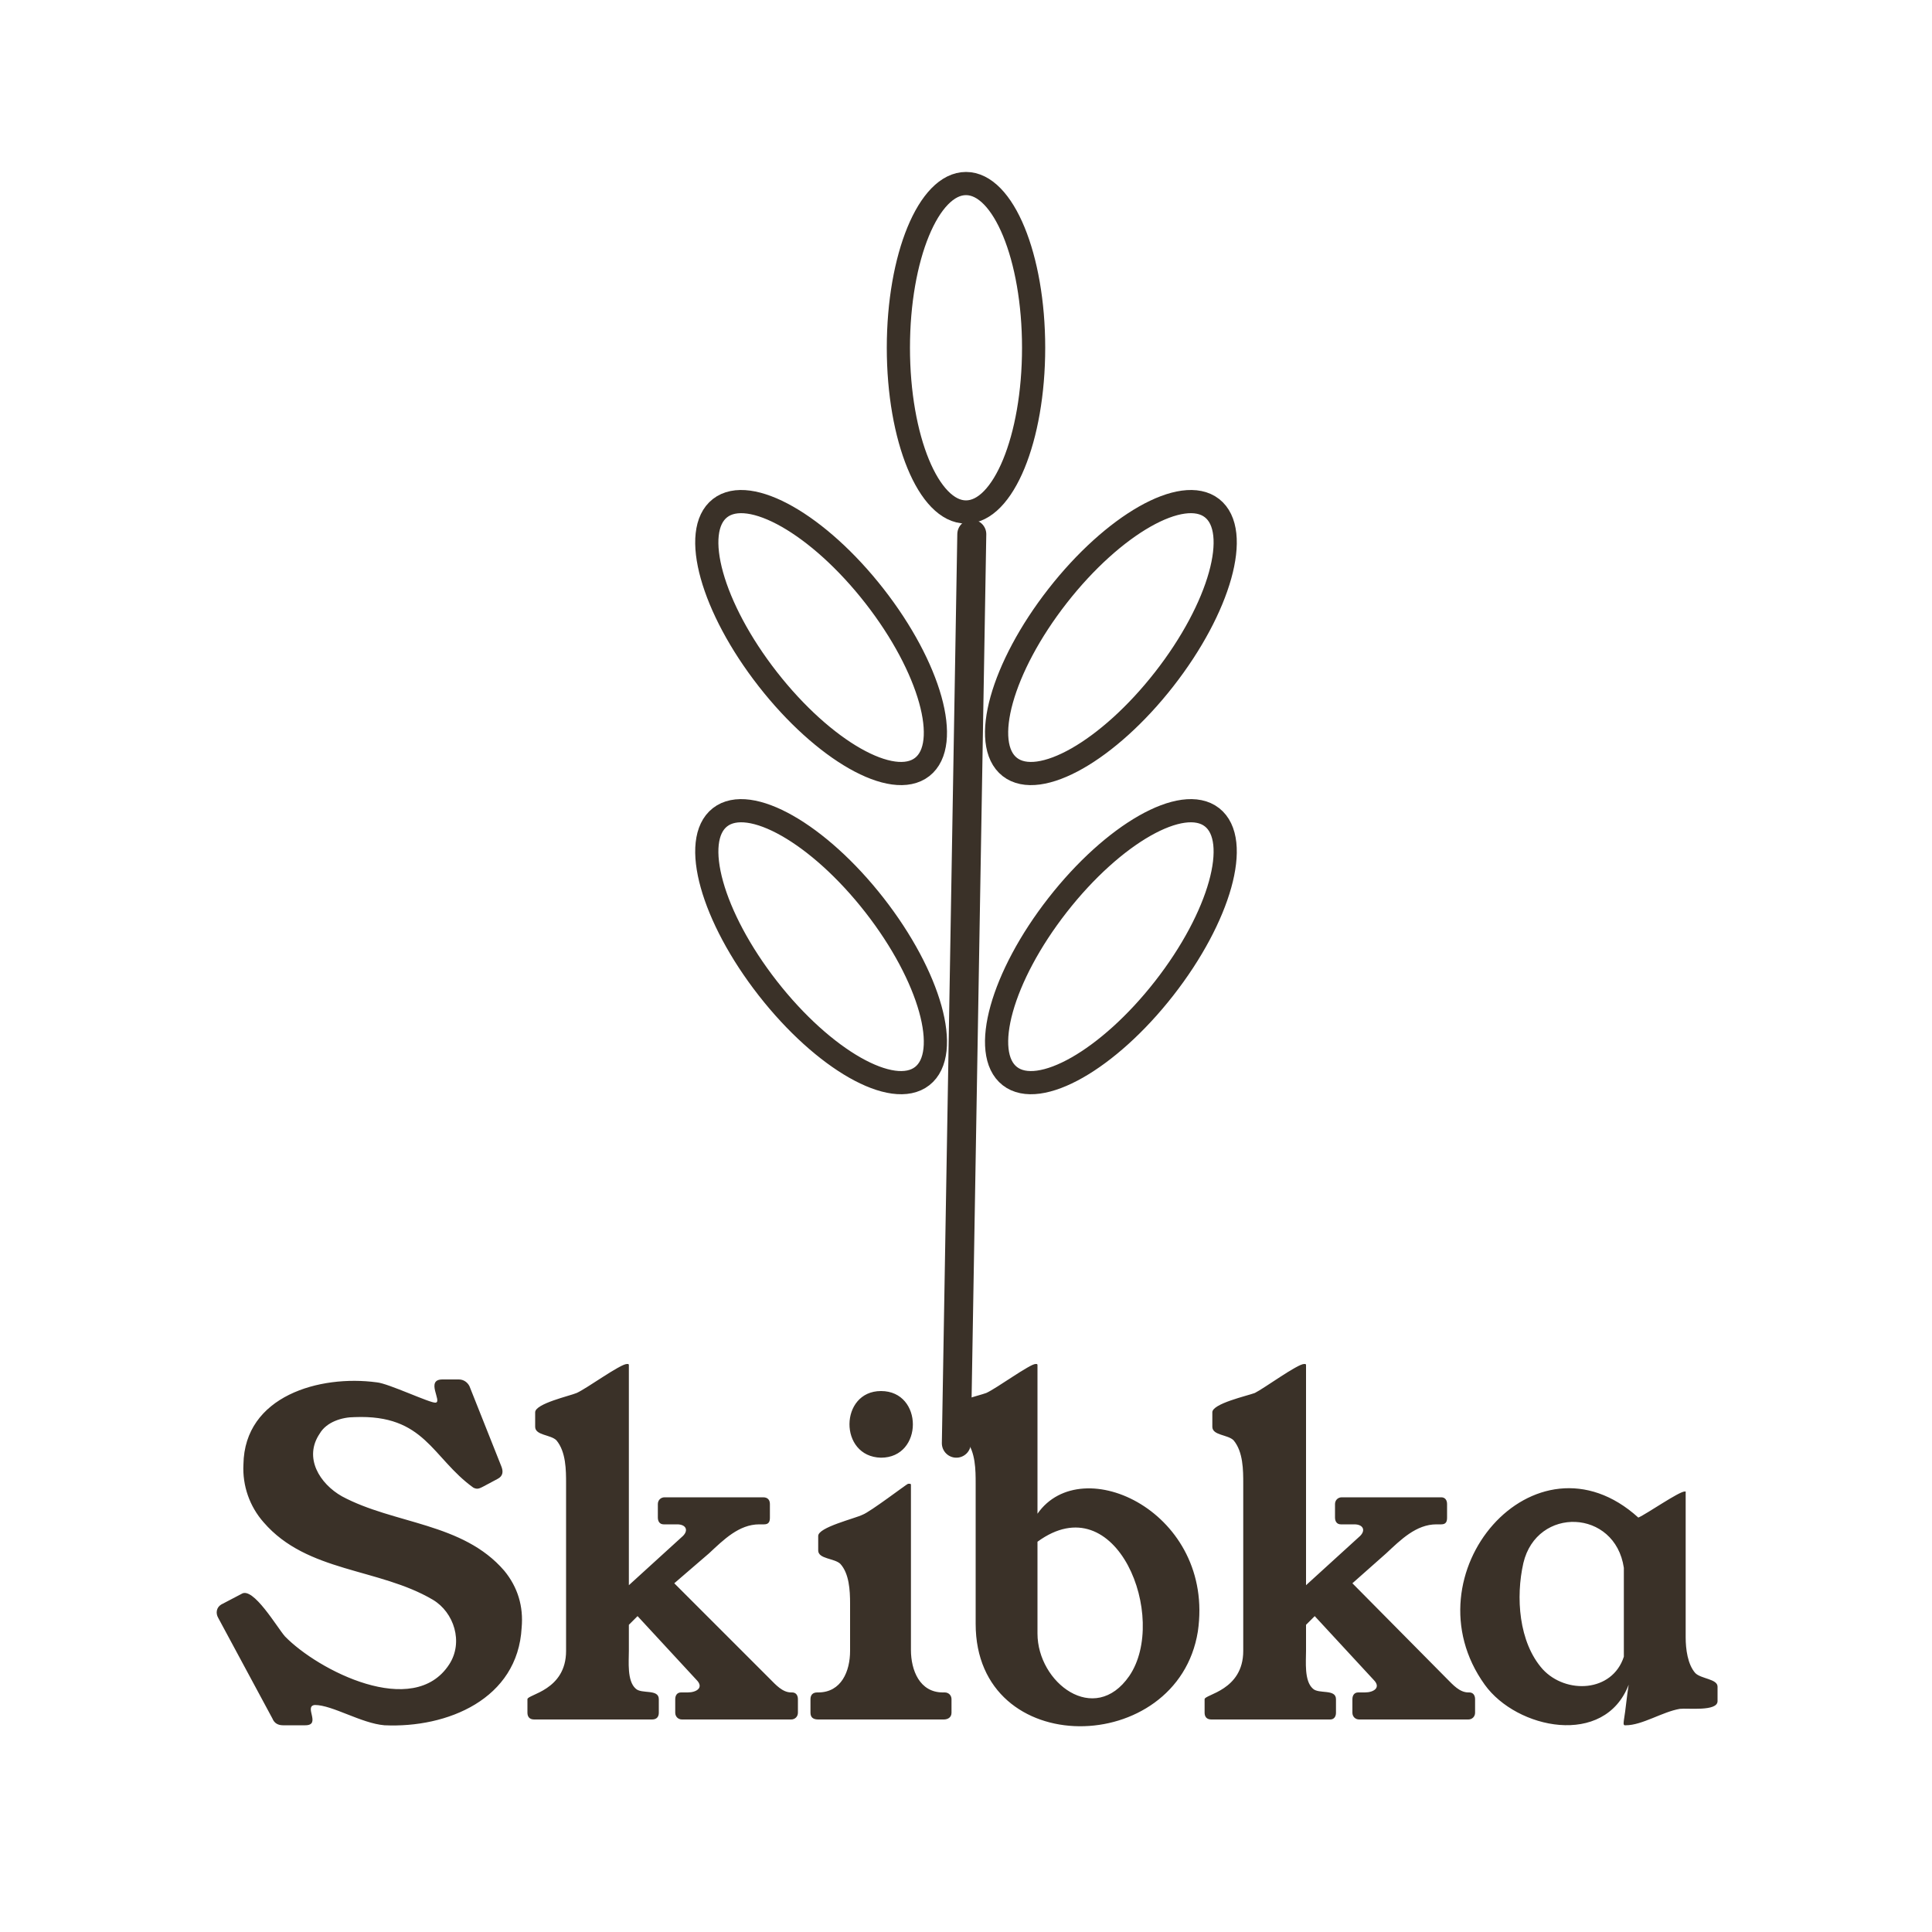
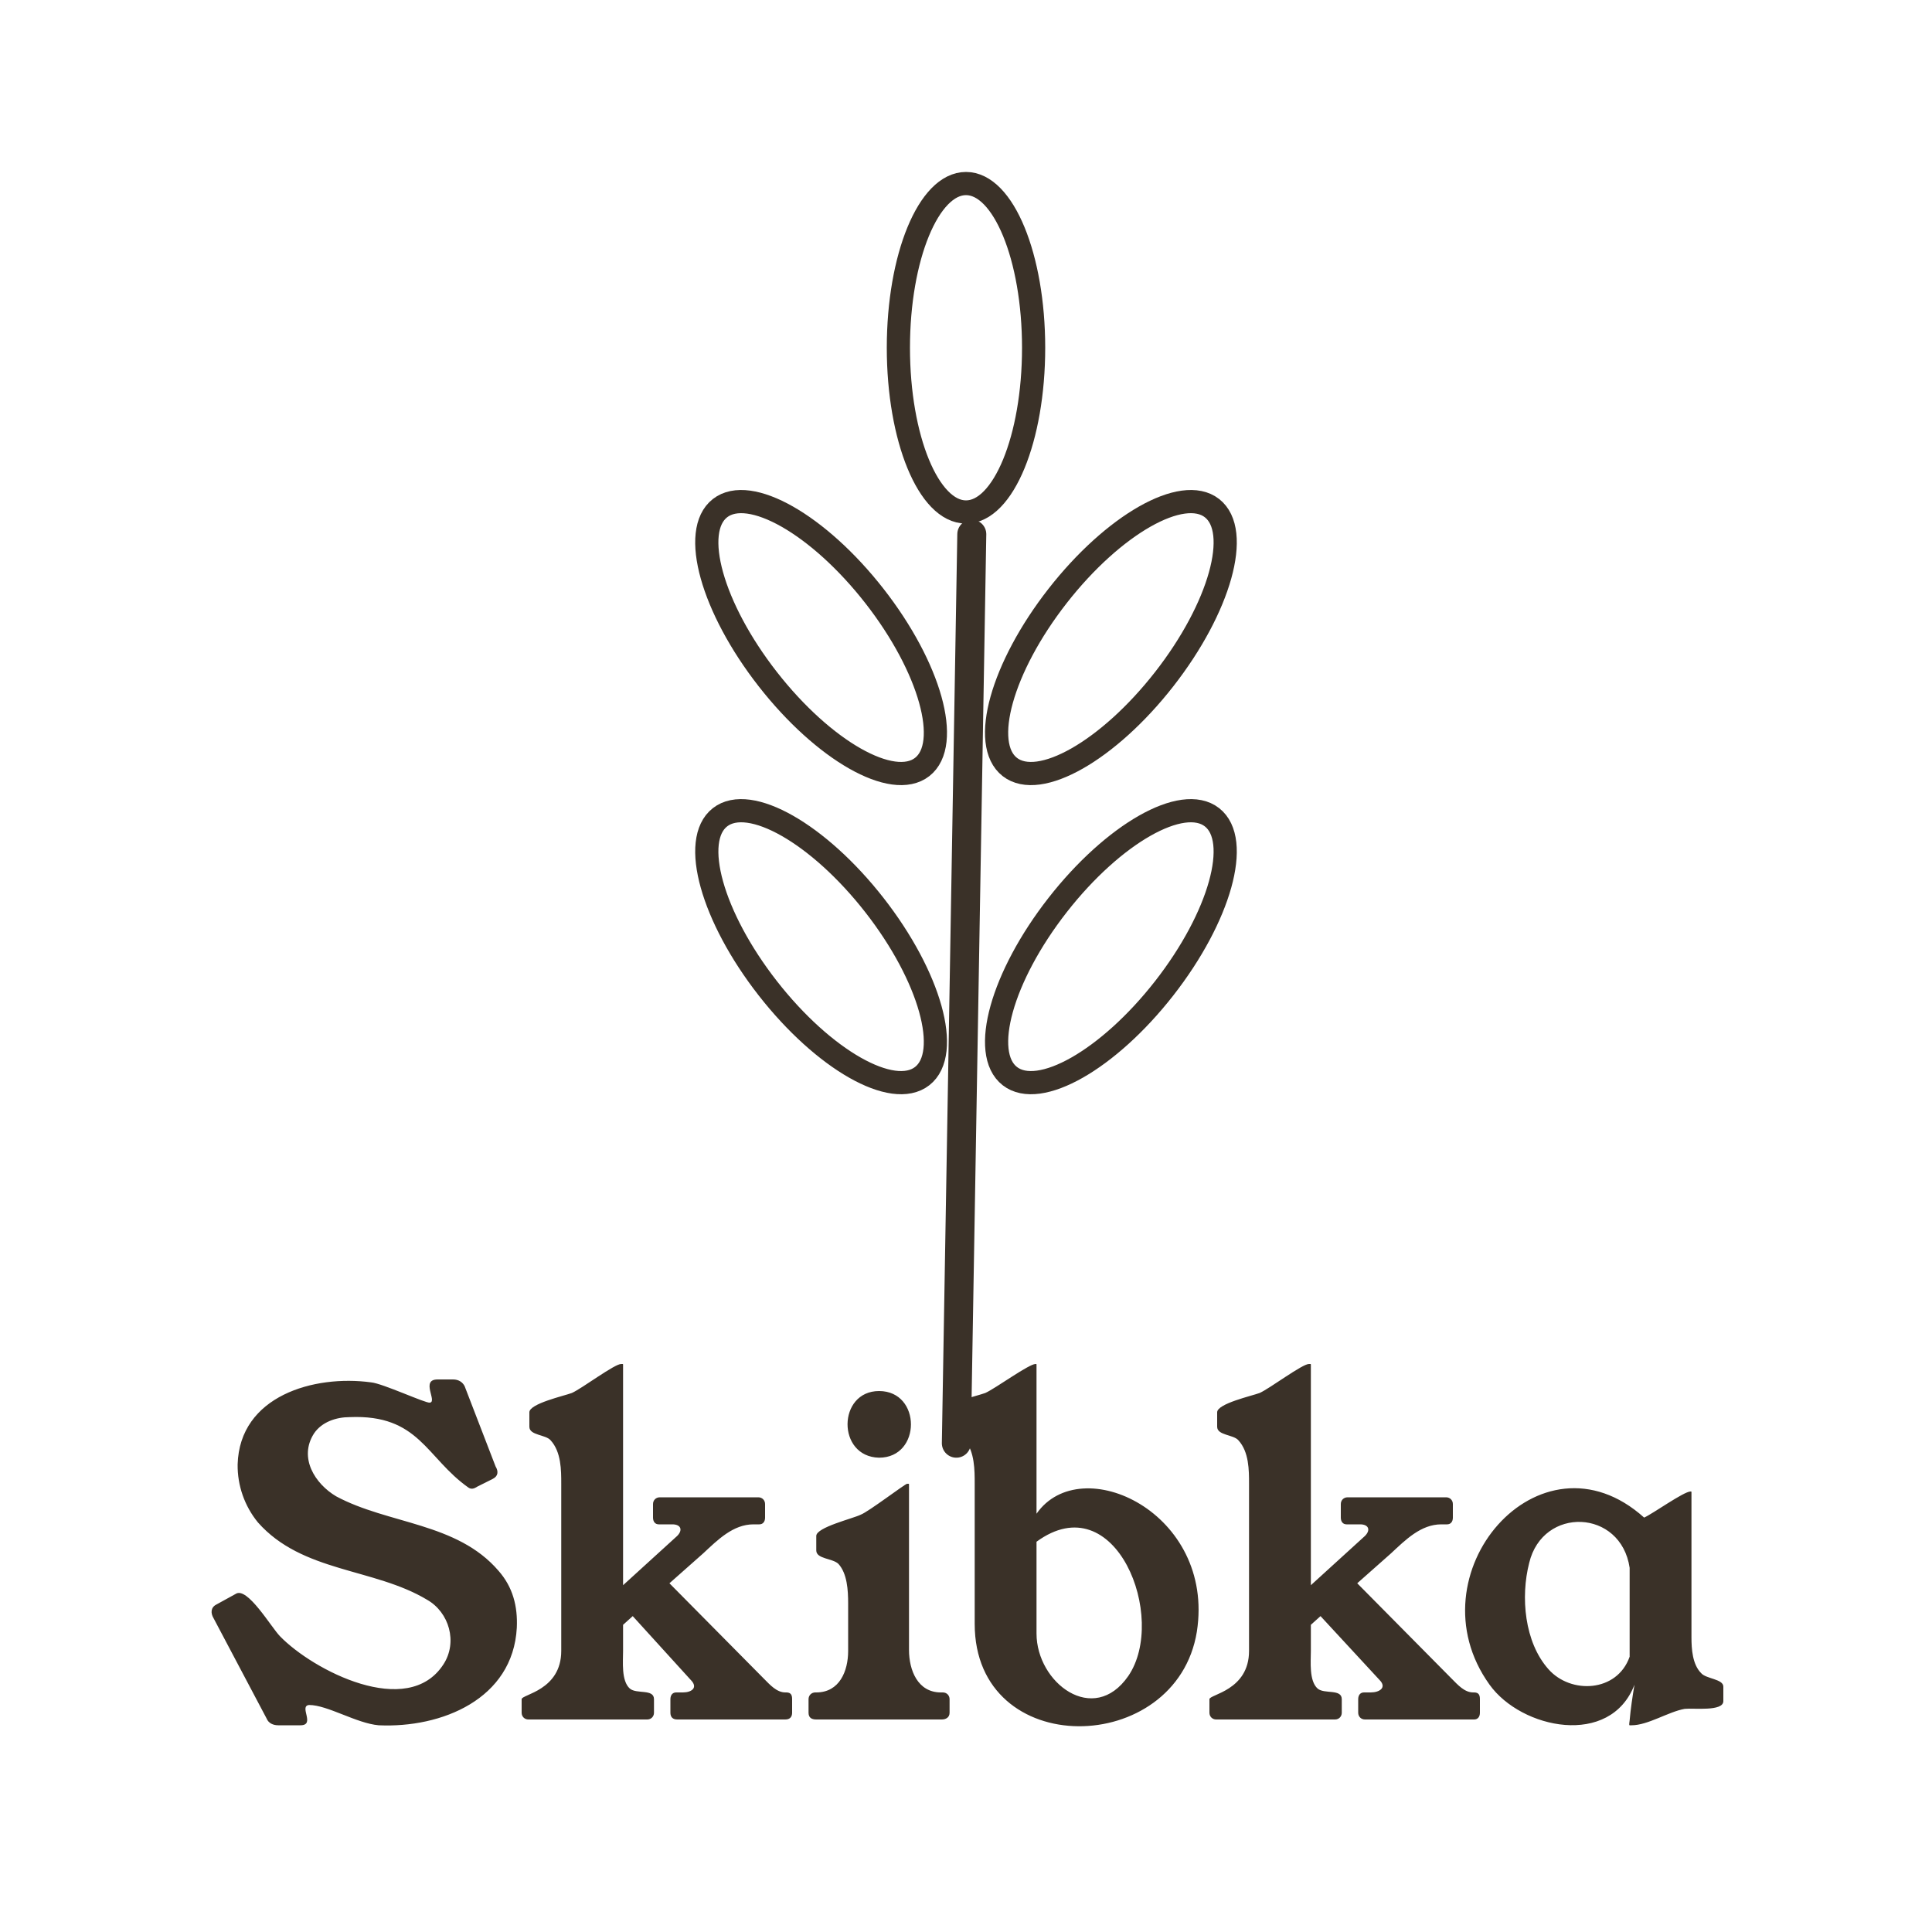
<svg xmlns="http://www.w3.org/2000/svg" viewBox="0 0 200 200">
  <path fill="none" stroke="#3a3128" stroke-linecap="round" stroke-linejoin="round" stroke-width="3" d="m99 149.4 1.6-94.1" />
  <g fill="none" stroke="#3a3128" stroke-linecap="round" stroke-linejoin="round" stroke-width="2.4">
    <ellipse cx="85" cy="98" rx="7" ry="17" transform="rotate(-38 85 98)" />
    <ellipse cx="115" cy="98" rx="7" ry="17" transform="rotate(38 115 98)" />
    <ellipse cx="85" cy="66" rx="7" ry="17" transform="rotate(-38 85 66)" />
    <ellipse cx="115" cy="66" rx="7" ry="17" transform="rotate(38 115 66)" />
    <ellipse cx="100" cy="36" rx="7" ry="17" />
  </g>
-   <path fill="#3a3128" d="M50 153.9c-.4.2-.6.3-1 .1-4.3-3.1-5-7.6-12.3-7.3-1.3 0-2.9.5-3.6 1.7-1.7 2.5 0 5.2 2.3 6.5 5.4 2.9 12.5 2.7 16.8 7.7 1.4 1.7 2 3.7 1.8 5.9-.4 7.4-7.7 10.4-14.2 10.1-2.4-.2-5.4-2.1-7.2-2.1-1.2.1.7 2.1-1 2.1h-2.3c-.5 0-.9-.2-1.1-.7l-5.6-10.4c-.3-.5-.2-1.1.3-1.4L25 165c1.2-.8 3.7 3.5 4.5 4.4 3.4 3.5 13.3 8.6 17 2.9 1.5-2.3.5-5.4-1.7-6.7-5.6-3.3-13-2.8-17.5-8a8.4 8.4 0 0 1-2.1-6c.1-7.1 7.9-9.3 13.8-8.5 1.2.1 5.6 2.2 6.1 2.1.7-.1-1.1-2.4.7-2.4h1.7c.5 0 .9.3 1.1.7l3.3 8.3c.2.5.2 1-.4 1.3zm32 21.3c.4 0 .6.3.6.7v1.4c0 .4-.3.7-.7.7H70.6c-.4 0-.7-.3-.7-.7v-1.4c0-.4.2-.7.6-.7h.7c.9 0 1.7-.5.9-1.3l-6.1-6.6-.9.9v2.7c0 1.1-.2 3.1.7 3.9.6.6 2.4 0 2.4 1.1v1.4c0 .4-.2.7-.7.7H55.3c-.5 0-.7-.3-.7-.7v-1.4c0-.5 4-.9 4-5v-17.3c0-1.4 0-3.3-1-4.5-.6-.6-2.2-.5-2.2-1.4v-1.5c0-.9 3.6-1.7 4.3-2 1.1-.5 4.5-3 5.2-3h.1s.1 0 .1.1v22.8l5.6-5.1c.6-.6.3-1.2-.6-1.2h-1.4c-.4 0-.6-.3-.6-.7v-1.4c0-.4.3-.7.7-.7H79c.5 0 .7.3.7.7v1.4c0 .4-.1.7-.6.7h-.5c-2.1 0-3.7 1.6-5.2 3l-3.6 3.1 9.9 9.9c.6.6 1.3 1.4 2.2 1.4zm15.8 0c.4 0 .7.3.7.7v1.4c0 .5-.4.7-.8.7h-13c-.5 0-.8-.2-.8-.7v-1.4c0-.4.2-.7.7-.7h.1c2.4 0 3.3-2.2 3.3-4.3V166c0-1.4-.1-3.1-1-4.1-.6-.6-2.3-.5-2.3-1.4V159c0-.9 3.8-1.8 4.6-2.2.8-.3 4.6-3.2 4.7-3.2h.2s.1 0 .1.1v17.1c0 2.1.9 4.4 3.3 4.4zM91.2 144c4.4 0 4.4 6.9 0 6.9-4.4-.1-4.3-6.9 0-6.9m9.8 9.6c0-1.4 0-3.3-1-4.5-.6-.6-2.3-.5-2.3-1.4v-1.5c0-.9 3.6-1.7 4.4-2 1.1-.5 4.5-3 5.1-3h.1s.1 0 .1.1v15.4c4.6-6.6 18.4-.1 16.6 12.2-2.1 13-23 13.4-23-.8zm6.4 15.5c0 5.1 5.9 9.6 9.5 4.4 4.1-6-1.3-19.9-9.5-13.9zm44.7 6.1c.4 0 .6.3.6.7v1.4c0 .4-.3.7-.7.7h-11.3c-.4 0-.7-.3-.7-.7v-1.4c0-.4.2-.7.6-.7h.7c.9 0 1.7-.5.9-1.3l-6.1-6.6-.9.9v2.7c0 1.1-.2 3.1.7 3.9.6.6 2.4 0 2.4 1.1v1.4c0 .4-.2.7-.6.7h-12.3c-.5 0-.7-.3-.7-.7v-1.4c0-.5 4-.9 4-5v-17.3c0-1.4 0-3.3-1-4.5-.6-.6-2.2-.5-2.2-1.4v-1.5c0-.9 3.6-1.7 4.4-2 1-.5 4.4-3 5.1-3h.1s.1 0 .1.1v22.8l5.6-5.1c.6-.6.3-1.2-.6-1.2h-1.4c-.4 0-.6-.3-.6-.7v-1.4c0-.4.3-.7.7-.7h10.3c.4 0 .6.3.6.7v1.4c0 .4-.1.7-.6.7h-.5c-2.1 0-3.7 1.6-5.2 3l-3.5 3.1 9.8 9.9c.6.6 1.3 1.4 2.2 1.4zm22.4-5.7c0 1.2.2 2.8 1 3.7.6.6 2.3.6 2.3 1.4v1.5c0 1.1-3.1.7-3.9.8-1.8.3-3.9 1.7-5.6 1.7h-.1c-.2 0-.1-.4-.1-.5.2-1.2.3-2.5.5-3.7-2.5 6.5-11.6 4.6-14.9 0-8.2-11.4 5.2-27 15.9-17.3.9-.4 4.2-2.7 4.8-2.7h.1zm-6.4-7.2c-.9-6.1-9-6.4-10.4-.5-.8 3.5-.5 8.2 2 11 2.4 2.6 7.2 2.4 8.4-1.3z" />
+   <path fill="#3a3128" d="M49.4 153.9c-.3.2-.6.3-.9.1-4.4-3.1-5.1-7.6-12.3-7.3-1.4 0-2.9.5-3.7 1.7-1.6 2.5.1 5.2 2.3 6.5 5.4 2.9 12.5 2.7 16.8 7.7 1.5 1.7 2 3.7 1.9 5.9-.4 7.4-7.8 10.4-14.3 10.1-2.3-.2-5.3-2.1-7.2-2.1-1.1.1.7 2.1-.9 2.1h-2.3c-.5 0-1-.2-1.2-.7l-5.5-10.4c-.3-.5-.3-1.1.3-1.4l2-1.1c1.2-.8 3.7 3.5 4.6 4.4 3.4 3.5 13.2 8.6 16.9 2.9 1.5-2.3.6-5.4-1.7-6.7-5.5-3.3-12.9-2.8-17.5-8a9.3 9.3 0 0 1-2.1-6c.2-7.1 7.9-9.3 13.8-8.5 1.2.1 5.7 2.2 6.1 2.1.8-.1-1-2.4.8-2.4h1.6c.6 0 1 .3 1.2.7l3.2 8.3c.3.5.3 1-.3 1.3zm32 21.3c.5 0 .6.3.6.7v1.4c0 .4-.2.7-.7.7H70.1c-.5 0-.7-.3-.7-.7v-1.4c0-.4.2-.7.6-.7h.7c.9 0 1.6-.5.8-1.3l-6-6.6-1 .9v2.7c0 1.1-.2 3.1.7 3.9.7.6 2.5 0 2.5 1.1v1.4c0 .4-.3.7-.7.7H54.7c-.4 0-.7-.3-.7-.7v-1.4c0-.5 4.1-.9 4.1-5v-17.3c0-1.4 0-3.3-1.1-4.5-.5-.6-2.2-.5-2.2-1.4v-1.5c0-.9 3.6-1.7 4.4-2 1.1-.5 4.4-3 5.1-3h.1c.1 0 .1 0 .1.1v22.8l5.6-5.1c.6-.6.4-1.2-.5-1.2h-1.4c-.4 0-.6-.3-.6-.7v-1.4c0-.4.3-.7.7-.7h10.2c.4 0 .7.3.7.7v1.4c0 .4-.2.7-.6.7H78c-2.1 0-3.7 1.6-5.2 3l-3.5 3.1 9.8 9.9c.6.6 1.3 1.4 2.2 1.4zm16.2 0c.4 0 .7.3.7.7v1.4c0 .5-.4.7-.8.7h-13c-.5 0-.8-.2-.8-.7v-1.4c0-.4.3-.7.7-.7h.1c2.4 0 3.3-2.2 3.3-4.3V166c0-1.4-.1-3.1-1-4.1-.6-.6-2.3-.5-2.3-1.4V159c0-.9 3.8-1.8 4.6-2.2.8-.3 4.6-3.2 4.8-3.2h.1c.1 0 .1 0 .1.1v17.1c0 2.1.9 4.4 3.3 4.4zM91 144c4.4 0 4.4 6.9 0 6.9-4.4-.1-4.3-6.9 0-6.9m9.9 9.6c0-1.4 0-3.3-1-4.5-.5-.6-2.3-.5-2.3-1.4v-1.5c0-.9 3.6-1.7 4.4-2 1.1-.5 4.5-3 5.2-3 .1 0 .1 0 .1.1v15.4c4.6-6.6 18.5-.1 16.6 12.2-2.1 13-23 13.4-23-.8zm6.4 15.5c0 5.1 5.9 9.6 9.5 4.4 4.1-6-1.3-19.9-9.5-13.9zm45.3 6.1c.5 0 .6.3.6.7v1.4c0 .4-.2.7-.6.7h-11.3c-.4 0-.7-.3-.7-.7v-1.4c0-.4.2-.7.6-.7h.7c.9 0 1.7-.5.9-1.3l-6.1-6.6-1 .9v2.7c0 1.1-.2 3.1.7 3.9.7.6 2.5 0 2.5 1.1v1.4c0 .4-.3.7-.7.7h-12.3c-.4 0-.7-.3-.7-.7v-1.4c0-.5 4.1-.9 4.1-5v-17.3c0-1.4 0-3.3-1.1-4.5-.5-.6-2.2-.5-2.2-1.4v-1.5c0-.9 3.6-1.7 4.4-2 1.1-.5 4.4-3 5.1-3h.1c.1 0 .1 0 .1.1v22.8l5.6-5.1c.6-.6.4-1.2-.5-1.2h-1.4c-.4 0-.6-.3-.6-.7v-1.4c0-.4.3-.7.7-.7h10.2c.4 0 .7.3.7.7v1.4c0 .4-.2.7-.6.7h-.6c-2.1 0-3.7 1.6-5.2 3l-3.5 3.1 9.8 9.9c.6.6 1.3 1.4 2.2 1.4zm22.5-5.7c0 1.2.1 2.8 1 3.7.5.6 2.3.6 2.3 1.4v1.5c0 1.1-3.1.7-4 .8-1.7.3-3.8 1.7-5.5 1.7h-.2c-.1 0 0-.4 0-.5.1-1.2.3-2.5.5-3.7-2.5 6.5-11.7 4.6-15 0-8.2-11.4 5.2-27 16-17.3.9-.4 4.1-2.7 4.8-2.7.1 0 .1 0 .1.1zm-6.4-7.2c-.9-6.1-9-6.4-10.4-.5-.9 3.5-.5 8.2 2 11 2.3 2.6 7.1 2.4 8.4-1.3z" />
</svg>
